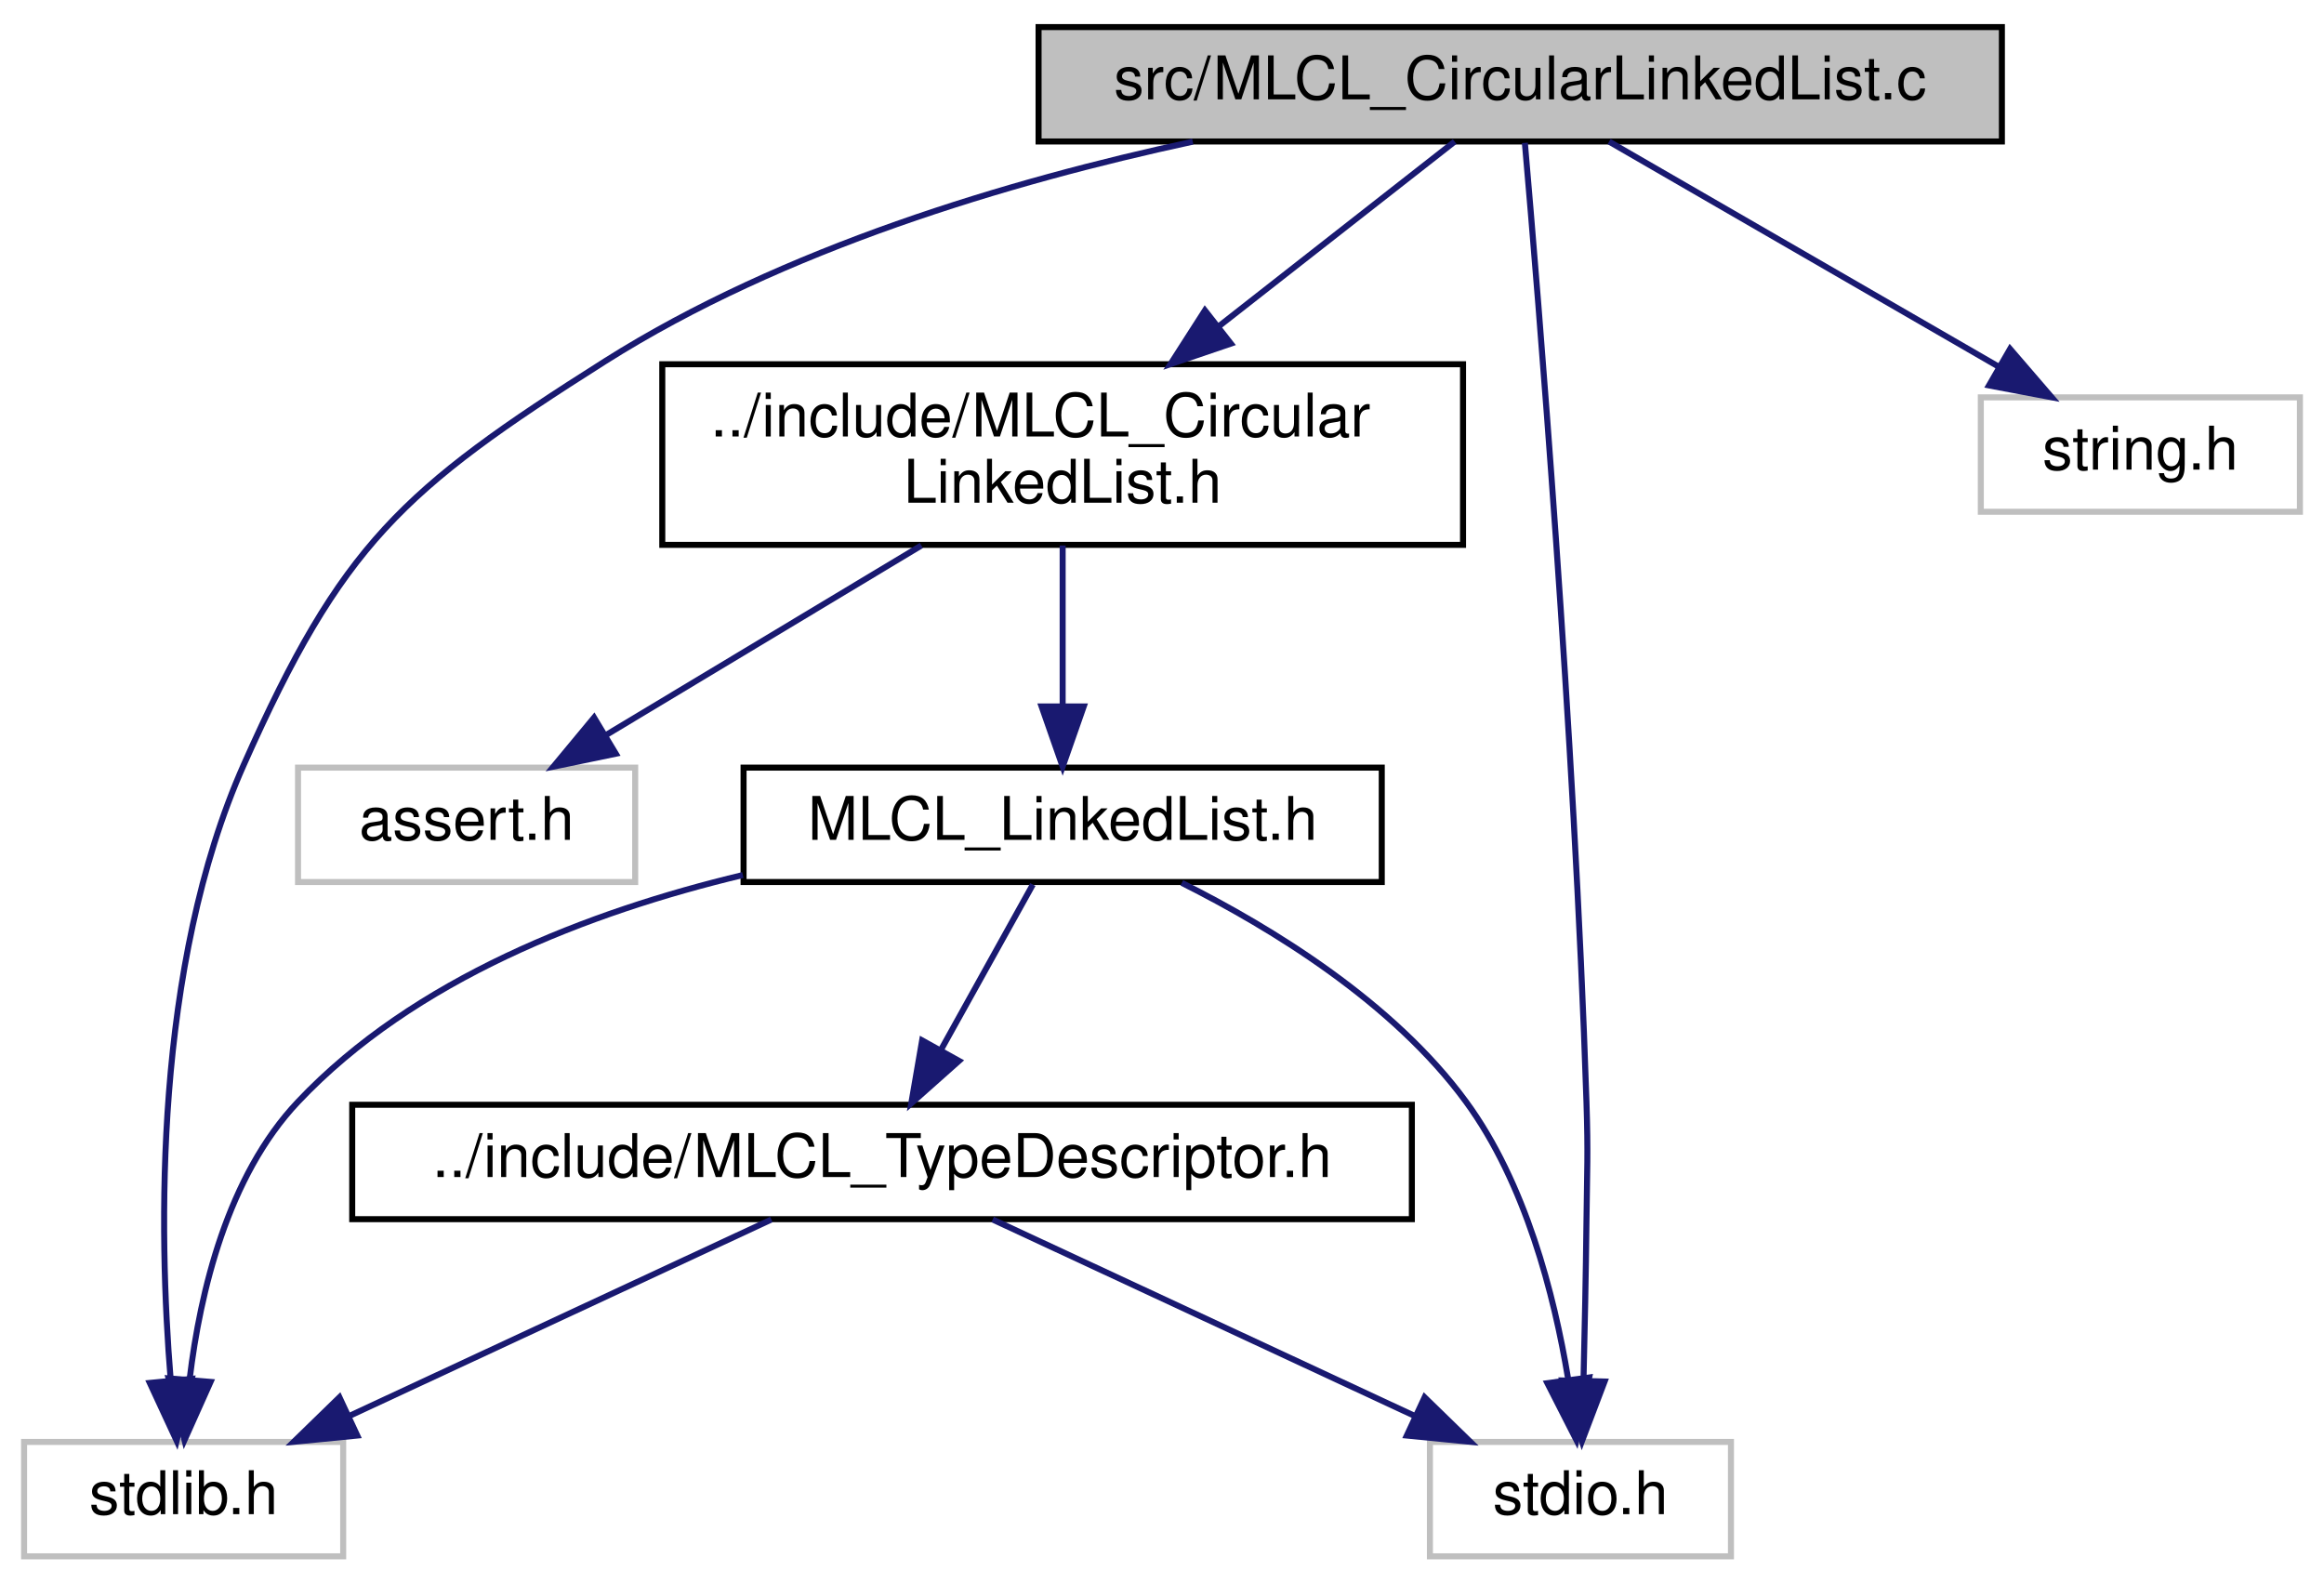
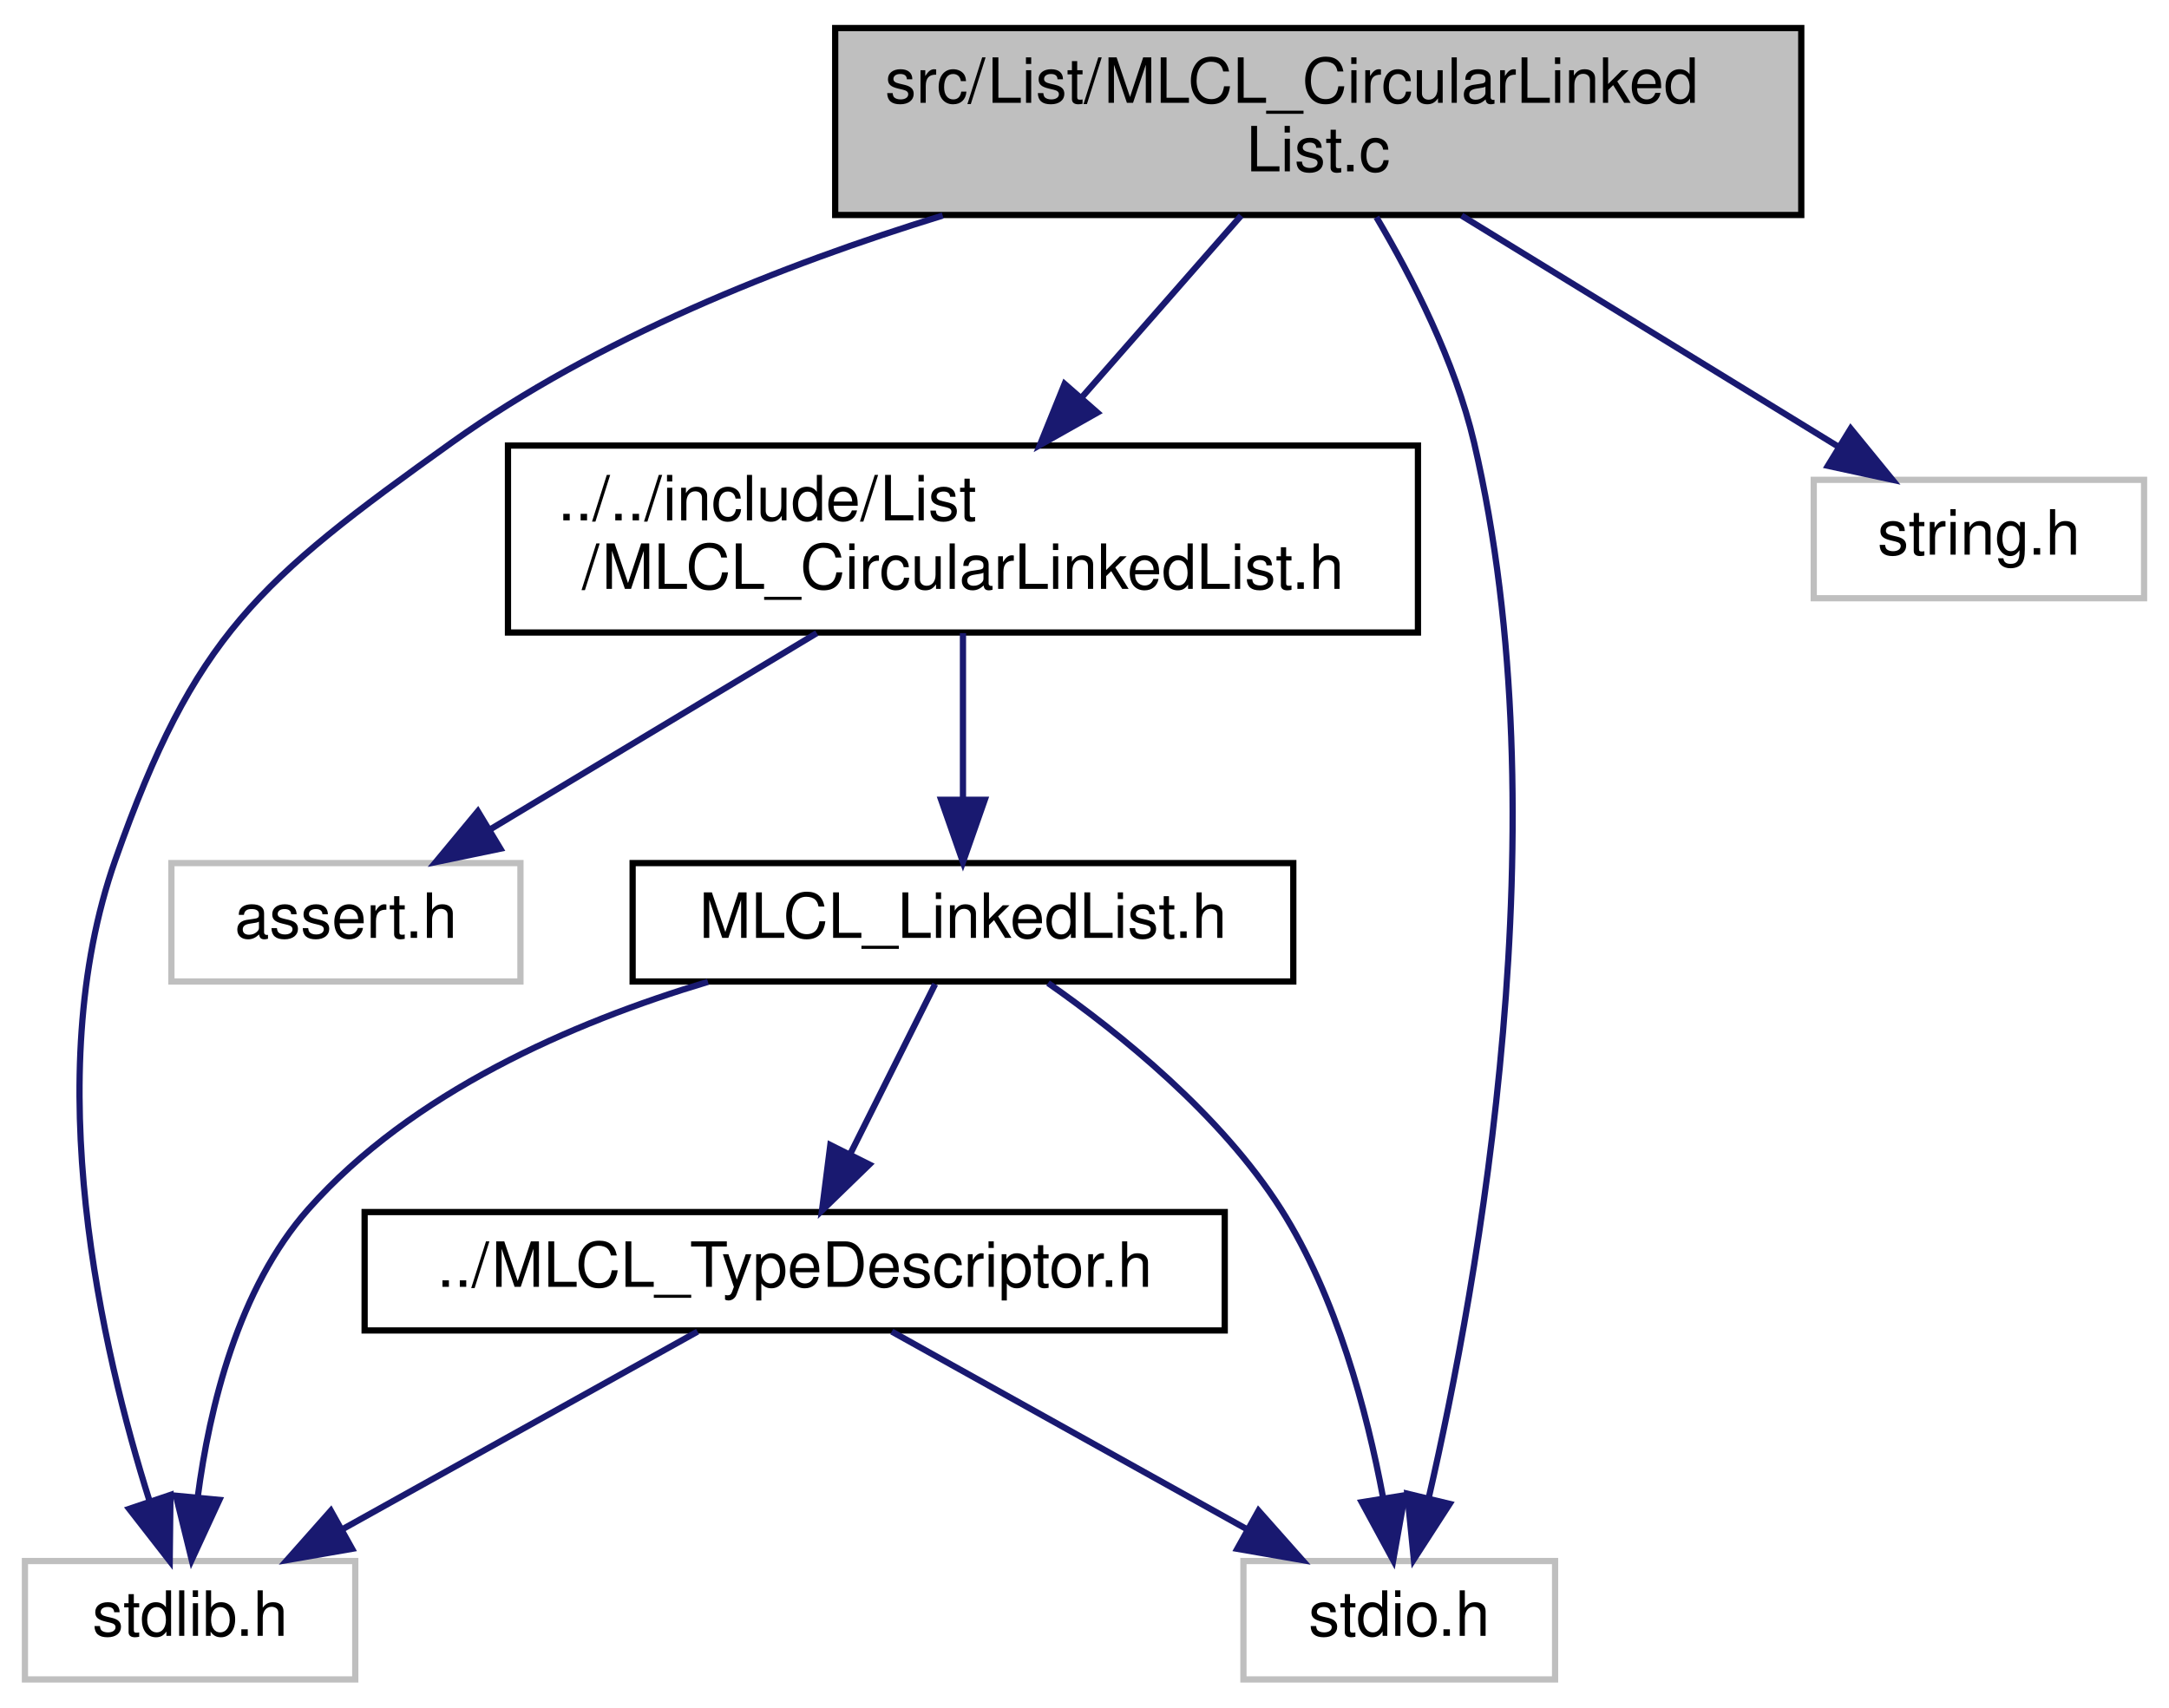
- <svg xmlns="http://www.w3.org/2000/svg" xmlns:xlink="http://www.w3.org/1999/xlink" width="386pt" height="263pt" viewBox="0.00 0.00 386.00 263.00">
-   <g id="graph0" class="graph" transform="scale(1 1) rotate(0) translate(4 259)">
+ <svg xmlns="http://www.w3.org/2000/svg" xmlns:xlink="http://www.w3.org/1999/xlink" width="348pt" height="274pt" viewBox="0.00 0.00 348.00 274.00">
+   <g id="graph0" class="graph" transform="scale(1 1) rotate(0) translate(4 270)">
    <g id="node1" class="node">
      <g id="a_node1">
        <a xlink:title=" ">
-           <polygon fill="#bfbfbf" stroke="black" points="168.5,-235.5 168.5,-254.5 328.5,-254.5 328.5,-235.5 168.5,-235.5" />
-           <text text-anchor="middle" x="248.5" y="-242.5" font-family="Helvetica,sans-Serif" font-size="10.00">src/MLCL_CircularLinkedList.c</text>
+           <polygon fill="#bfbfbf" stroke="black" points="130,-235.5 130,-265.5 285,-265.5 285,-235.5 130,-235.5" />
+           <text text-anchor="start" x="138" y="-253.5" font-family="Helvetica,sans-Serif" font-size="10.00">src/List/MLCL_CircularLinked</text>
+           <text text-anchor="middle" x="207.5" y="-242.5" font-family="Helvetica,sans-Serif" font-size="10.00">List.c</text>
        </a>
      </g>
    </g>
    <g id="node2" class="node">
      <g id="a_node2">
        <a xlink:href="_m_l_c_l___circular_linked_list_8h.html" target="_top" xlink:title=" ">
-           <polygon fill="none" stroke="black" points="106,-168.5 106,-198.5 239,-198.5 239,-168.5 106,-168.5" />
-           <text text-anchor="start" x="114" y="-186.5" font-family="Helvetica,sans-Serif" font-size="10.00">../include/MLCL_Circular</text>
-           <text text-anchor="middle" x="172.5" y="-175.5" font-family="Helvetica,sans-Serif" font-size="10.00">LinkedList.h</text>
+           <polygon fill="none" stroke="black" points="77.5,-168.5 77.5,-198.5 223.5,-198.5 223.5,-168.5 77.5,-168.5" />
+           <text text-anchor="start" x="85.5" y="-186.5" font-family="Helvetica,sans-Serif" font-size="10.00">../../include/List</text>
+           <text text-anchor="middle" x="150.5" y="-175.5" font-family="Helvetica,sans-Serif" font-size="10.00">/MLCL_CircularLinkedList.h</text>
        </a>
      </g>
    </g>
    <g id="edge1" class="edge">
-       <path fill="none" stroke="midnightblue" d="M237.61,-235.48C227.41,-227.49 211.78,-215.25 198.39,-204.77" />
-       <polygon fill="midnightblue" stroke="midnightblue" points="200.44,-201.93 190.41,-198.52 196.13,-207.44 200.44,-201.93" />
+       <path fill="none" stroke="midnightblue" d="M195.13,-235.4C187.66,-226.88 177.99,-215.85 169.56,-206.23" />
+       <polygon fill="midnightblue" stroke="midnightblue" points="172.07,-203.79 162.84,-198.58 166.81,-208.4 172.07,-203.79" />
    </g>
    <g id="node5" class="node">
      <g id="a_node5">
        <a xlink:title=" ">
          <polygon fill="none" stroke="#bfbfbf" points="0,-0.5 0,-19.5 53,-19.5 53,-0.5 0,-0.5" />
          <text text-anchor="middle" x="26.5" y="-7.5" font-family="Helvetica,sans-Serif" font-size="10.00">stdlib.h</text>
        </a>
      </g>
    </g>
    <g id="edge10" class="edge">
-       <path fill="none" stroke="midnightblue" d="M194.11,-235.47C163.68,-228.91 126.04,-217.69 96.5,-199 62.72,-177.63 52.75,-168.52 36.5,-132 21.56,-98.42 22.33,-54.44 24.35,-29.81" />
-       <polygon fill="midnightblue" stroke="midnightblue" points="27.85,-29.98 25.34,-19.69 20.88,-29.3 27.85,-29.98" />
+       <path fill="none" stroke="midnightblue" d="M147.25,-235.41C121.43,-227.47 91.9,-215.72 68.5,-199 37.38,-176.76 27.22,-168.07 14.5,-132 2.2,-97.13 12.35,-53.32 19.99,-29.14" />
+       <polygon fill="midnightblue" stroke="midnightblue" points="23.35,-30.11 23.23,-19.51 16.72,-27.87 23.35,-30.11" />
    </g>
    <g id="node6" class="node">
      <g id="a_node6">
        <a xlink:title=" ">
-           <polygon fill="none" stroke="#bfbfbf" points="233.5,-0.5 233.5,-19.5 283.5,-19.5 283.5,-0.5 233.5,-0.5" />
-           <text text-anchor="middle" x="258.5" y="-7.5" font-family="Helvetica,sans-Serif" font-size="10.00">stdio.h</text>
+           <polygon fill="none" stroke="#bfbfbf" points="195.5,-0.5 195.5,-19.5 245.5,-19.5 245.5,-0.5 195.5,-0.5" />
+           <text text-anchor="middle" x="220.5" y="-7.5" font-family="Helvetica,sans-Serif" font-size="10.00">stdio.h</text>
        </a>
      </g>
    </g>
    <g id="edge9" class="edge">
-       <path fill="none" stroke="midnightblue" d="M249.27,-235.27C251.44,-210.39 257.5,-137.06 259.5,-76 259.79,-67.12 259.6,-64.89 259.5,-56 259.4,-47.4 259.21,-37.87 259.01,-29.8" />
-       <polygon fill="midnightblue" stroke="midnightblue" points="262.51,-29.53 258.75,-19.63 255.51,-29.71 262.51,-29.53" />
+       <path fill="none" stroke="midnightblue" d="M216.83,-235.15C222.6,-225.4 229.47,-211.95 232.5,-199 246.69,-138.34 233.12,-63.88 225.25,-29.73" />
+       <polygon fill="midnightblue" stroke="midnightblue" points="228.59,-28.67 222.84,-19.77 221.79,-30.31 228.59,-28.67" />
    </g>
    <g id="node8" class="node">
      <g id="a_node8">
        <a xlink:title=" ">
-           <polygon fill="none" stroke="#bfbfbf" points="325,-174 325,-193 378,-193 378,-174 325,-174" />
-           <text text-anchor="middle" x="351.5" y="-181" font-family="Helvetica,sans-Serif" font-size="10.00">string.h</text>
+           <polygon fill="none" stroke="#bfbfbf" points="287,-174 287,-193 340,-193 340,-174 287,-174" />
+           <text text-anchor="middle" x="313.5" y="-181" font-family="Helvetica,sans-Serif" font-size="10.00">string.h</text>
        </a>
      </g>
    </g>
    <g id="edge11" class="edge">
-       <path fill="none" stroke="midnightblue" d="M263.26,-235.48C280.16,-225.71 308.08,-209.58 327.99,-198.08" />
-       <polygon fill="midnightblue" stroke="midnightblue" points="329.86,-201.04 336.77,-193.01 326.36,-194.98 329.86,-201.04" />
+       <path fill="none" stroke="midnightblue" d="M230.5,-235.4C248.44,-224.39 273.22,-209.2 291.02,-198.28" />
+       <polygon fill="midnightblue" stroke="midnightblue" points="292.93,-201.22 299.63,-193.01 289.27,-195.25 292.93,-201.22" />
    </g>
    <g id="node3" class="node">
      <g id="a_node3">
        <a xlink:href="_m_l_c_l___linked_list_8h.html" target="_top" xlink:title=" ">
-           <polygon fill="none" stroke="black" points="119.5,-112.5 119.5,-131.5 225.5,-131.5 225.5,-112.5 119.5,-112.5" />
-           <text text-anchor="middle" x="172.5" y="-119.5" font-family="Helvetica,sans-Serif" font-size="10.00">MLCL_LinkedList.h</text>
+           <polygon fill="none" stroke="black" points="97.5,-112.5 97.5,-131.5 203.5,-131.5 203.5,-112.5 97.5,-112.5" />
+           <text text-anchor="middle" x="150.5" y="-119.5" font-family="Helvetica,sans-Serif" font-size="10.00">MLCL_LinkedList.h</text>
        </a>
      </g>
    </g>
    <g id="edge2" class="edge">
-       <path fill="none" stroke="midnightblue" d="M172.5,-168.4C172.5,-160.47 172.5,-150.46 172.5,-141.86" />
-       <polygon fill="midnightblue" stroke="midnightblue" points="176,-141.66 172.5,-131.66 169,-141.66 176,-141.66" />
+       <path fill="none" stroke="midnightblue" d="M150.5,-168.4C150.5,-160.47 150.5,-150.46 150.5,-141.86" />
+       <polygon fill="midnightblue" stroke="midnightblue" points="154,-141.66 150.5,-131.66 147,-141.66 154,-141.66" />
    </g>
    <g id="node7" class="node">
      <g id="a_node7">
        <a xlink:title=" ">
-           <polygon fill="none" stroke="#bfbfbf" points="45.5,-112.5 45.5,-131.5 101.5,-131.5 101.5,-112.5 45.5,-112.5" />
-           <text text-anchor="middle" x="73.5" y="-119.5" font-family="Helvetica,sans-Serif" font-size="10.00">assert.h</text>
+           <polygon fill="none" stroke="#bfbfbf" points="23.5,-112.5 23.5,-131.5 79.5,-131.5 79.5,-112.5 23.5,-112.5" />
+           <text text-anchor="middle" x="51.5" y="-119.5" font-family="Helvetica,sans-Serif" font-size="10.00">assert.h</text>
        </a>
      </g>
    </g>
    <g id="edge8" class="edge">
-       <path fill="none" stroke="midnightblue" d="M149.04,-168.4C133.17,-158.86 112.31,-146.32 96.53,-136.84" />
-       <polygon fill="midnightblue" stroke="midnightblue" points="98.28,-133.81 87.91,-131.66 94.67,-139.81 98.28,-133.81" />
+       <path fill="none" stroke="midnightblue" d="M127.04,-168.4C111.17,-158.86 90.31,-146.32 74.53,-136.84" />
+       <polygon fill="midnightblue" stroke="midnightblue" points="76.28,-133.81 65.91,-131.66 72.67,-139.81 76.28,-133.81" />
    </g>
    <g id="node4" class="node">
      <g id="a_node4">
        <a xlink:href="_m_l_c_l___type_descriptor_8h.html" target="_top" xlink:title=" ">
-           <polygon fill="none" stroke="black" points="54.5,-56.5 54.5,-75.5 230.5,-75.5 230.5,-56.5 54.5,-56.5" />
-           <text text-anchor="middle" x="142.5" y="-63.5" font-family="Helvetica,sans-Serif" font-size="10.00">../include/MLCL_TypeDescriptor.h</text>
+           <polygon fill="none" stroke="black" points="54.5,-56.5 54.5,-75.5 192.5,-75.5 192.5,-56.5 54.5,-56.5" />
+           <text text-anchor="middle" x="123.5" y="-63.5" font-family="Helvetica,sans-Serif" font-size="10.00">../MLCL_TypeDescriptor.h</text>
        </a>
      </g>
    </g>
    <g id="edge3" class="edge">
-       <path fill="none" stroke="midnightblue" d="M167.55,-112.08C163.4,-104.61 157.35,-93.72 152.23,-84.52" />
-       <polygon fill="midnightblue" stroke="midnightblue" points="155.28,-82.79 147.36,-75.75 149.16,-86.19 155.28,-82.79" />
+       <path fill="none" stroke="midnightblue" d="M146.04,-112.08C142.35,-104.69 136.98,-93.95 132.41,-84.81" />
+       <polygon fill="midnightblue" stroke="midnightblue" points="135.48,-83.13 127.88,-75.75 129.22,-86.26 135.48,-83.13" />
    </g>
    <g id="edge6" class="edge">
-       <path fill="none" stroke="midnightblue" d="M119.38,-113.66C93.89,-107.56 64.78,-96.4 45.5,-76 33.77,-63.6 29.24,-44.35 27.51,-30.02" />
-       <polygon fill="midnightblue" stroke="midnightblue" points="30.97,-29.47 26.64,-19.8 24,-30.06 30.97,-29.47" />
+       <path fill="none" stroke="midnightblue" d="M109.59,-112.44C87.77,-105.9 62.07,-94.7 45.5,-76 34.18,-63.23 29.59,-44.03 27.73,-29.81" />
+       <polygon fill="midnightblue" stroke="midnightblue" points="31.2,-29.31 26.76,-19.69 24.23,-29.98 31.2,-29.31" />
    </g>
    <g id="edge7" class="edge">
-       <path fill="none" stroke="midnightblue" d="M192.29,-112.36C207.32,-104.82 227.42,-92.51 239.5,-76 249.37,-62.51 254.14,-43.95 256.43,-30.12" />
-       <polygon fill="midnightblue" stroke="midnightblue" points="259.95,-30.21 257.82,-19.83 253.01,-29.26 259.95,-30.21" />
+       <path fill="none" stroke="midnightblue" d="M164.15,-112.25C175.7,-104.17 191.87,-91.15 201.5,-76 210.47,-61.89 215.33,-43.4 217.89,-29.75" />
+       <polygon fill="midnightblue" stroke="midnightblue" points="221.39,-30.06 219.53,-19.63 214.48,-28.94 221.39,-30.06" />
    </g>
    <g id="edge4" class="edge">
-       <path fill="none" stroke="midnightblue" d="M124.12,-56.44C105.28,-47.68 75.77,-33.94 54.12,-23.86" />
-       <polygon fill="midnightblue" stroke="midnightblue" points="55.34,-20.56 44.79,-19.52 52.38,-26.91 55.34,-20.56" />
+       <path fill="none" stroke="midnightblue" d="M107.92,-56.32C92.5,-47.74 68.69,-34.49 50.79,-24.52" />
+       <polygon fill="midnightblue" stroke="midnightblue" points="52.49,-21.46 42.05,-19.65 49.08,-27.58 52.49,-21.46" />
    </g>
    <g id="edge5" class="edge">
-       <path fill="none" stroke="midnightblue" d="M160.88,-56.44C179.72,-47.68 209.23,-33.94 230.88,-23.86" />
-       <polygon fill="midnightblue" stroke="midnightblue" points="232.62,-26.91 240.21,-19.52 229.66,-20.56 232.62,-26.91" />
+       <path fill="none" stroke="midnightblue" d="M139.08,-56.32C154.5,-47.74 178.31,-34.49 196.21,-24.52" />
+       <polygon fill="midnightblue" stroke="midnightblue" points="197.92,-27.58 204.95,-19.65 194.51,-21.46 197.92,-27.58" />
    </g>
  </g>
</svg>
